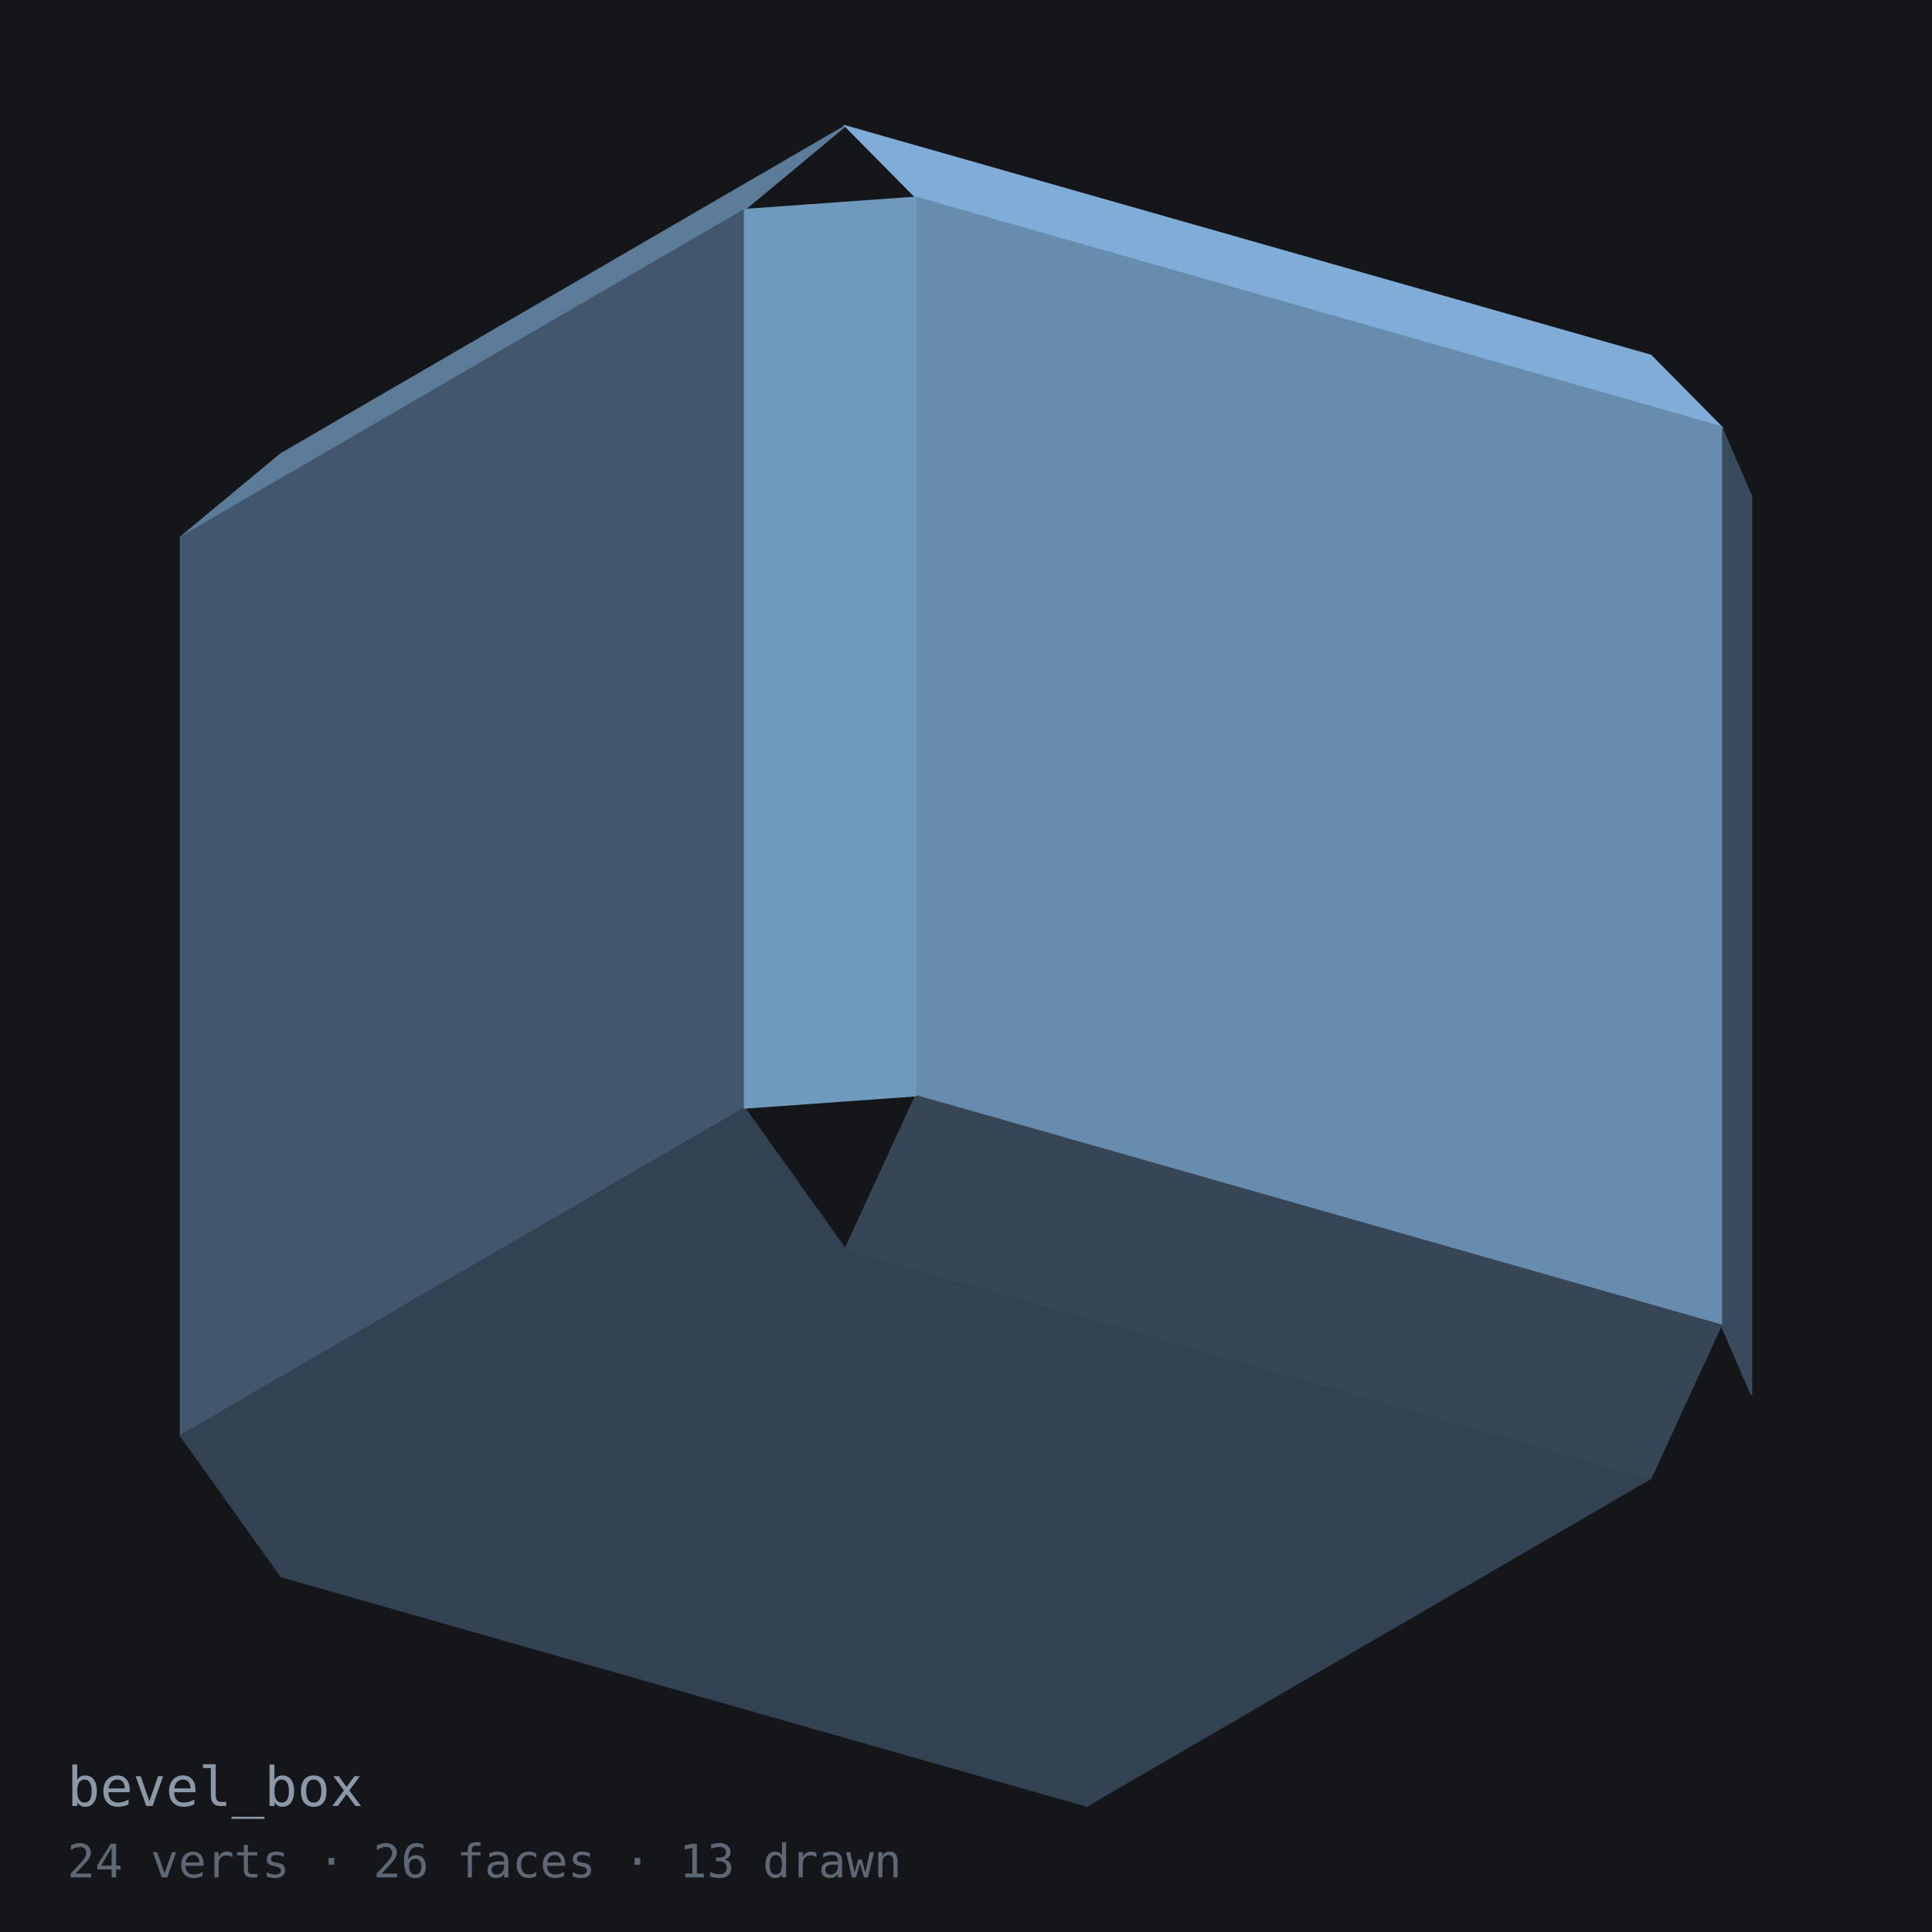
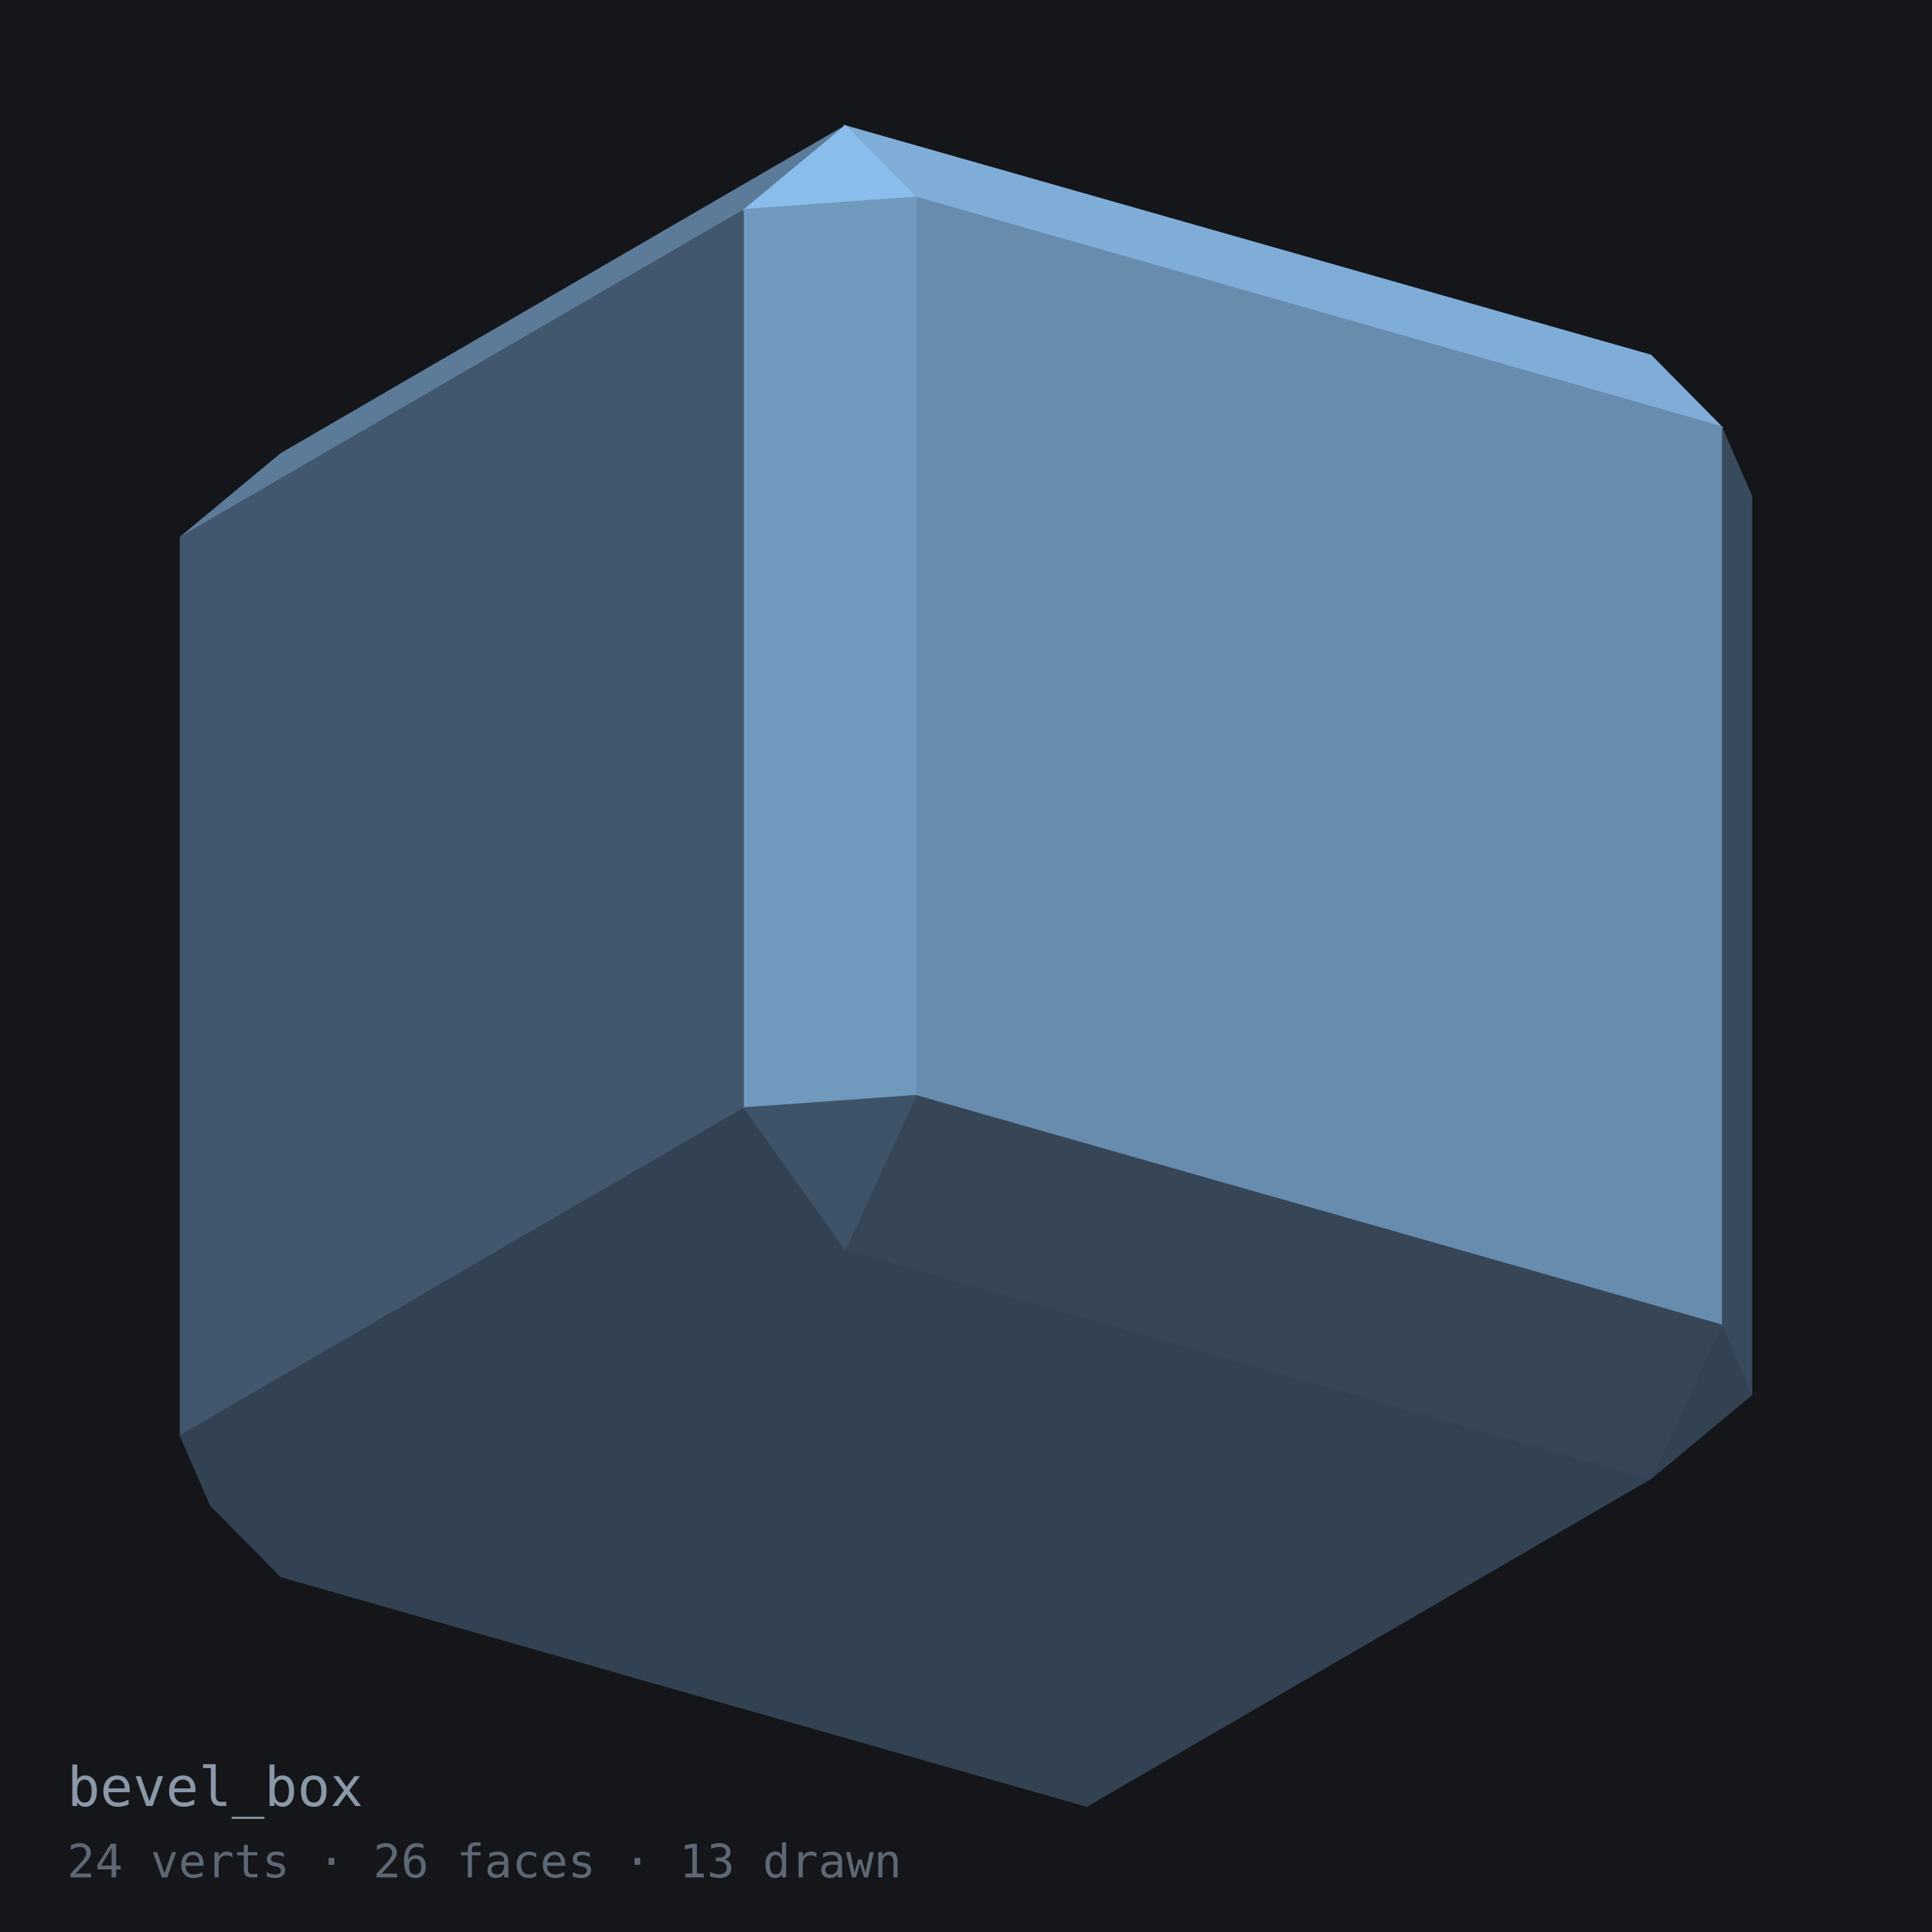
<svg xmlns="http://www.w3.org/2000/svg" viewBox="0 0 460 460" width="460" height="460">
  <rect width="100%" height="100%" fill="#14161a" />
-   <polygon points="258.75,162.63 241.96,199.12 282.72,196.2" fill="rgb(63,83,104)" stroke="rgb(63,83,104)" stroke-width="0.35" />
-   <polygon points="258.75,430 282.72,410.09 241.96,413.01" fill="rgb(138,189,235)" stroke="rgb(138,189,235)" stroke-width="0.35" />
-   <polygon points="66.96,108.01 42.98,127.92 50.17,144.5" fill="rgb(51,66,83)" stroke="rgb(51,66,83)" stroke-width="0.35" />
-   <polygon points="393.04,84.62 417.02,118.19 409.83,101.61" fill="rgb(51,66,83)" stroke="rgb(51,66,83)" stroke-width="0.35" />
  <polygon points="177.28,49.91 201.25,30 66.96,108.01 42.98,127.92" fill="rgb(91,123,153)" stroke="rgb(91,123,153)" stroke-width="0.35" />
+   <polygon points="42.98,341.81 50.17,358.39 66.96,375.38" fill="rgb(51,66,83)" stroke="rgb(51,66,83)" stroke-width="0.35" />
  <polygon points="409.83,315.5 417.02,332.08 417.02,118.19 409.83,101.61" fill="rgb(57,74,93)" stroke="rgb(57,74,93)" stroke-width="0.35" />
  <polygon points="201.25,30 218.04,46.99 409.83,101.61 393.04,84.62" fill="rgb(127,173,216)" stroke="rgb(127,173,216)" stroke-width="0.35" />
  <polygon points="201.25,297.37 66.96,375.38 258.75,430 393.04,351.99" fill="rgb(51,66,83)" stroke="rgb(51,66,83)" stroke-width="0.35" />
  <polygon points="42.98,341.81 177.28,263.8 177.28,49.91 42.98,127.92" fill="rgb(66,87,109)" stroke="rgb(66,87,109)" stroke-width="0.35" />
+   <polygon points="417.02,332.08 409.83,315.5 393.04,351.99" fill="rgb(51,66,83)" stroke="rgb(51,66,83)" stroke-width="0.35" />
  <polygon points="218.04,260.88 409.83,315.5 409.83,101.61 218.04,46.99" fill="rgb(103,140,174)" stroke="rgb(103,140,174)" stroke-width="0.35" />
+   <polygon points="177.28,49.91 218.04,46.99 201.25,30" fill="rgb(138,189,235)" stroke="rgb(138,189,235)" stroke-width="0.35" />
  <polygon points="201.25,297.37 177.28,263.8 42.98,341.81 66.96,375.38" fill="rgb(51,66,83)" stroke="rgb(51,66,83)" stroke-width="0.35" />
  <polygon points="218.04,260.88 201.25,297.37 393.04,351.99 409.83,315.5" fill="rgb(54,70,87)" stroke="rgb(54,70,87)" stroke-width="0.35" />
  <polygon points="177.28,263.8 218.04,260.88 218.04,46.99 177.28,49.91" fill="rgb(112,153,190)" stroke="rgb(112,153,190)" stroke-width="0.35" />
+   <polygon points="218.04,260.88 177.28,263.8 201.25,297.37" fill="rgb(63,83,104)" stroke="rgb(63,83,104)" stroke-width="0.35" />
  <text x="16" y="430" fill="#8b98a8" font-family="ui-monospace,monospace" font-size="13">bevel_box</text>
  <text x="16" y="447" fill="#5d6874" font-family="ui-monospace,monospace" font-size="11">24 verts · 26 faces · 13 drawn</text>
</svg>
